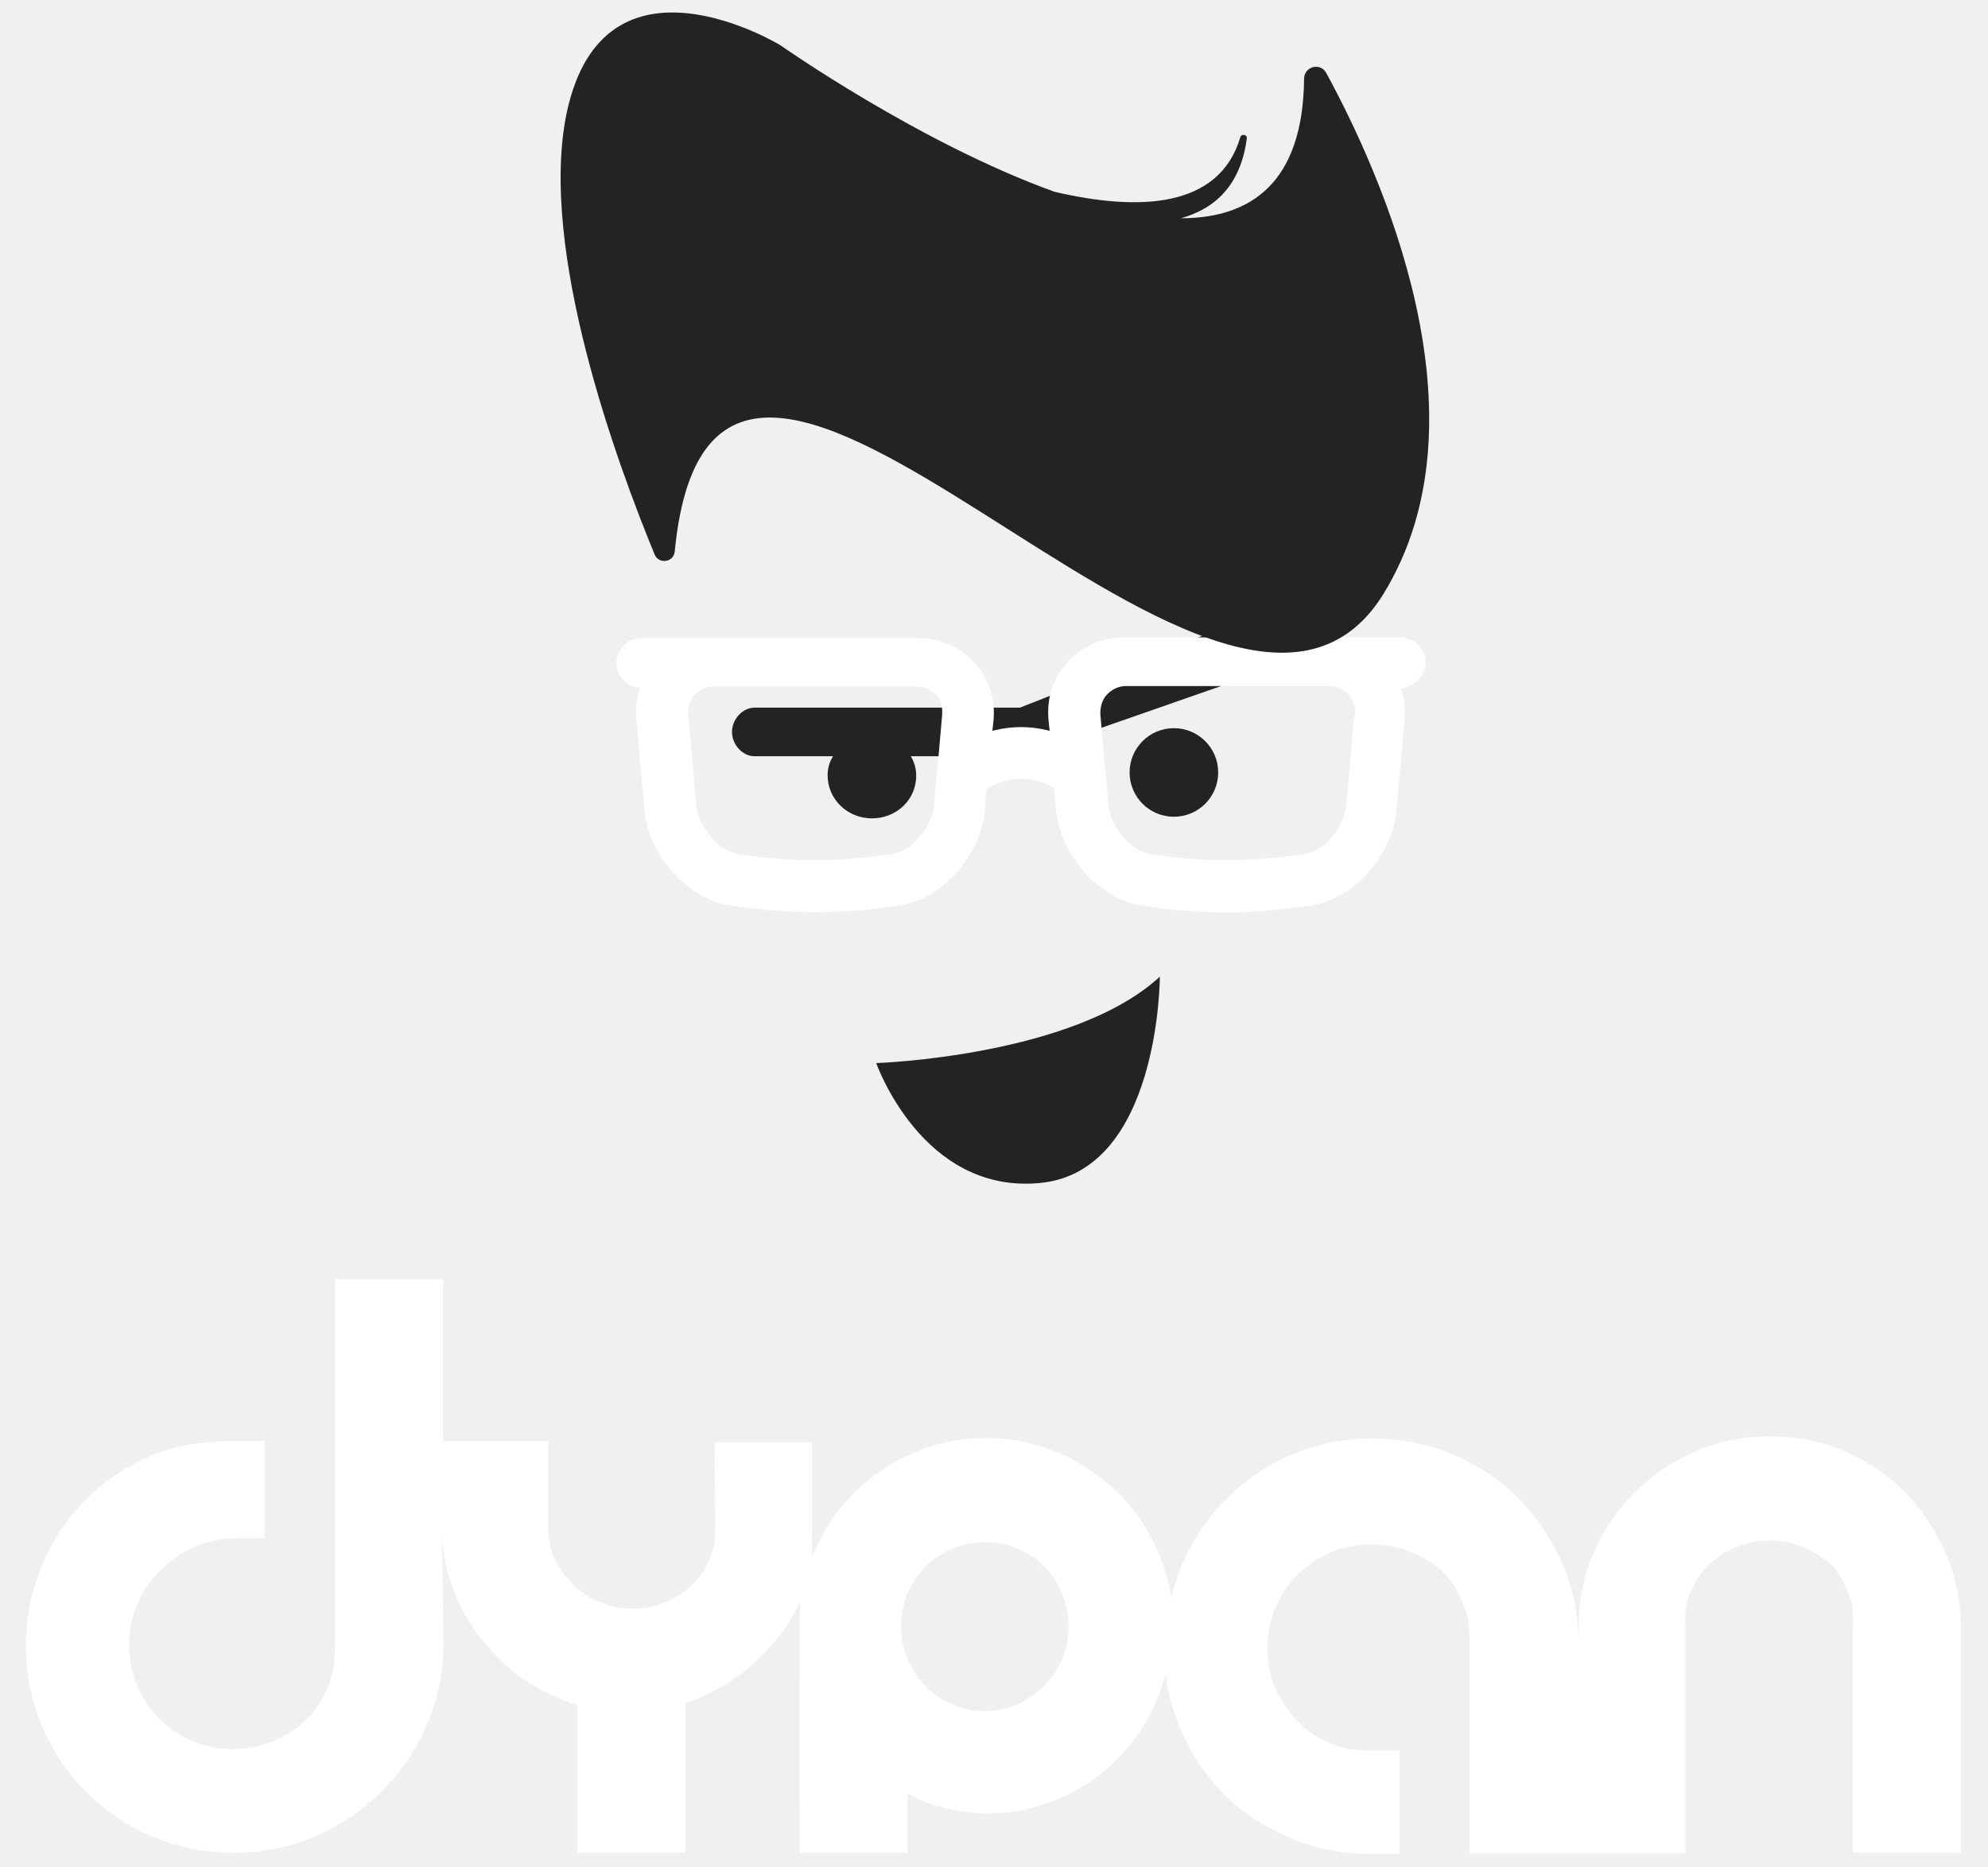
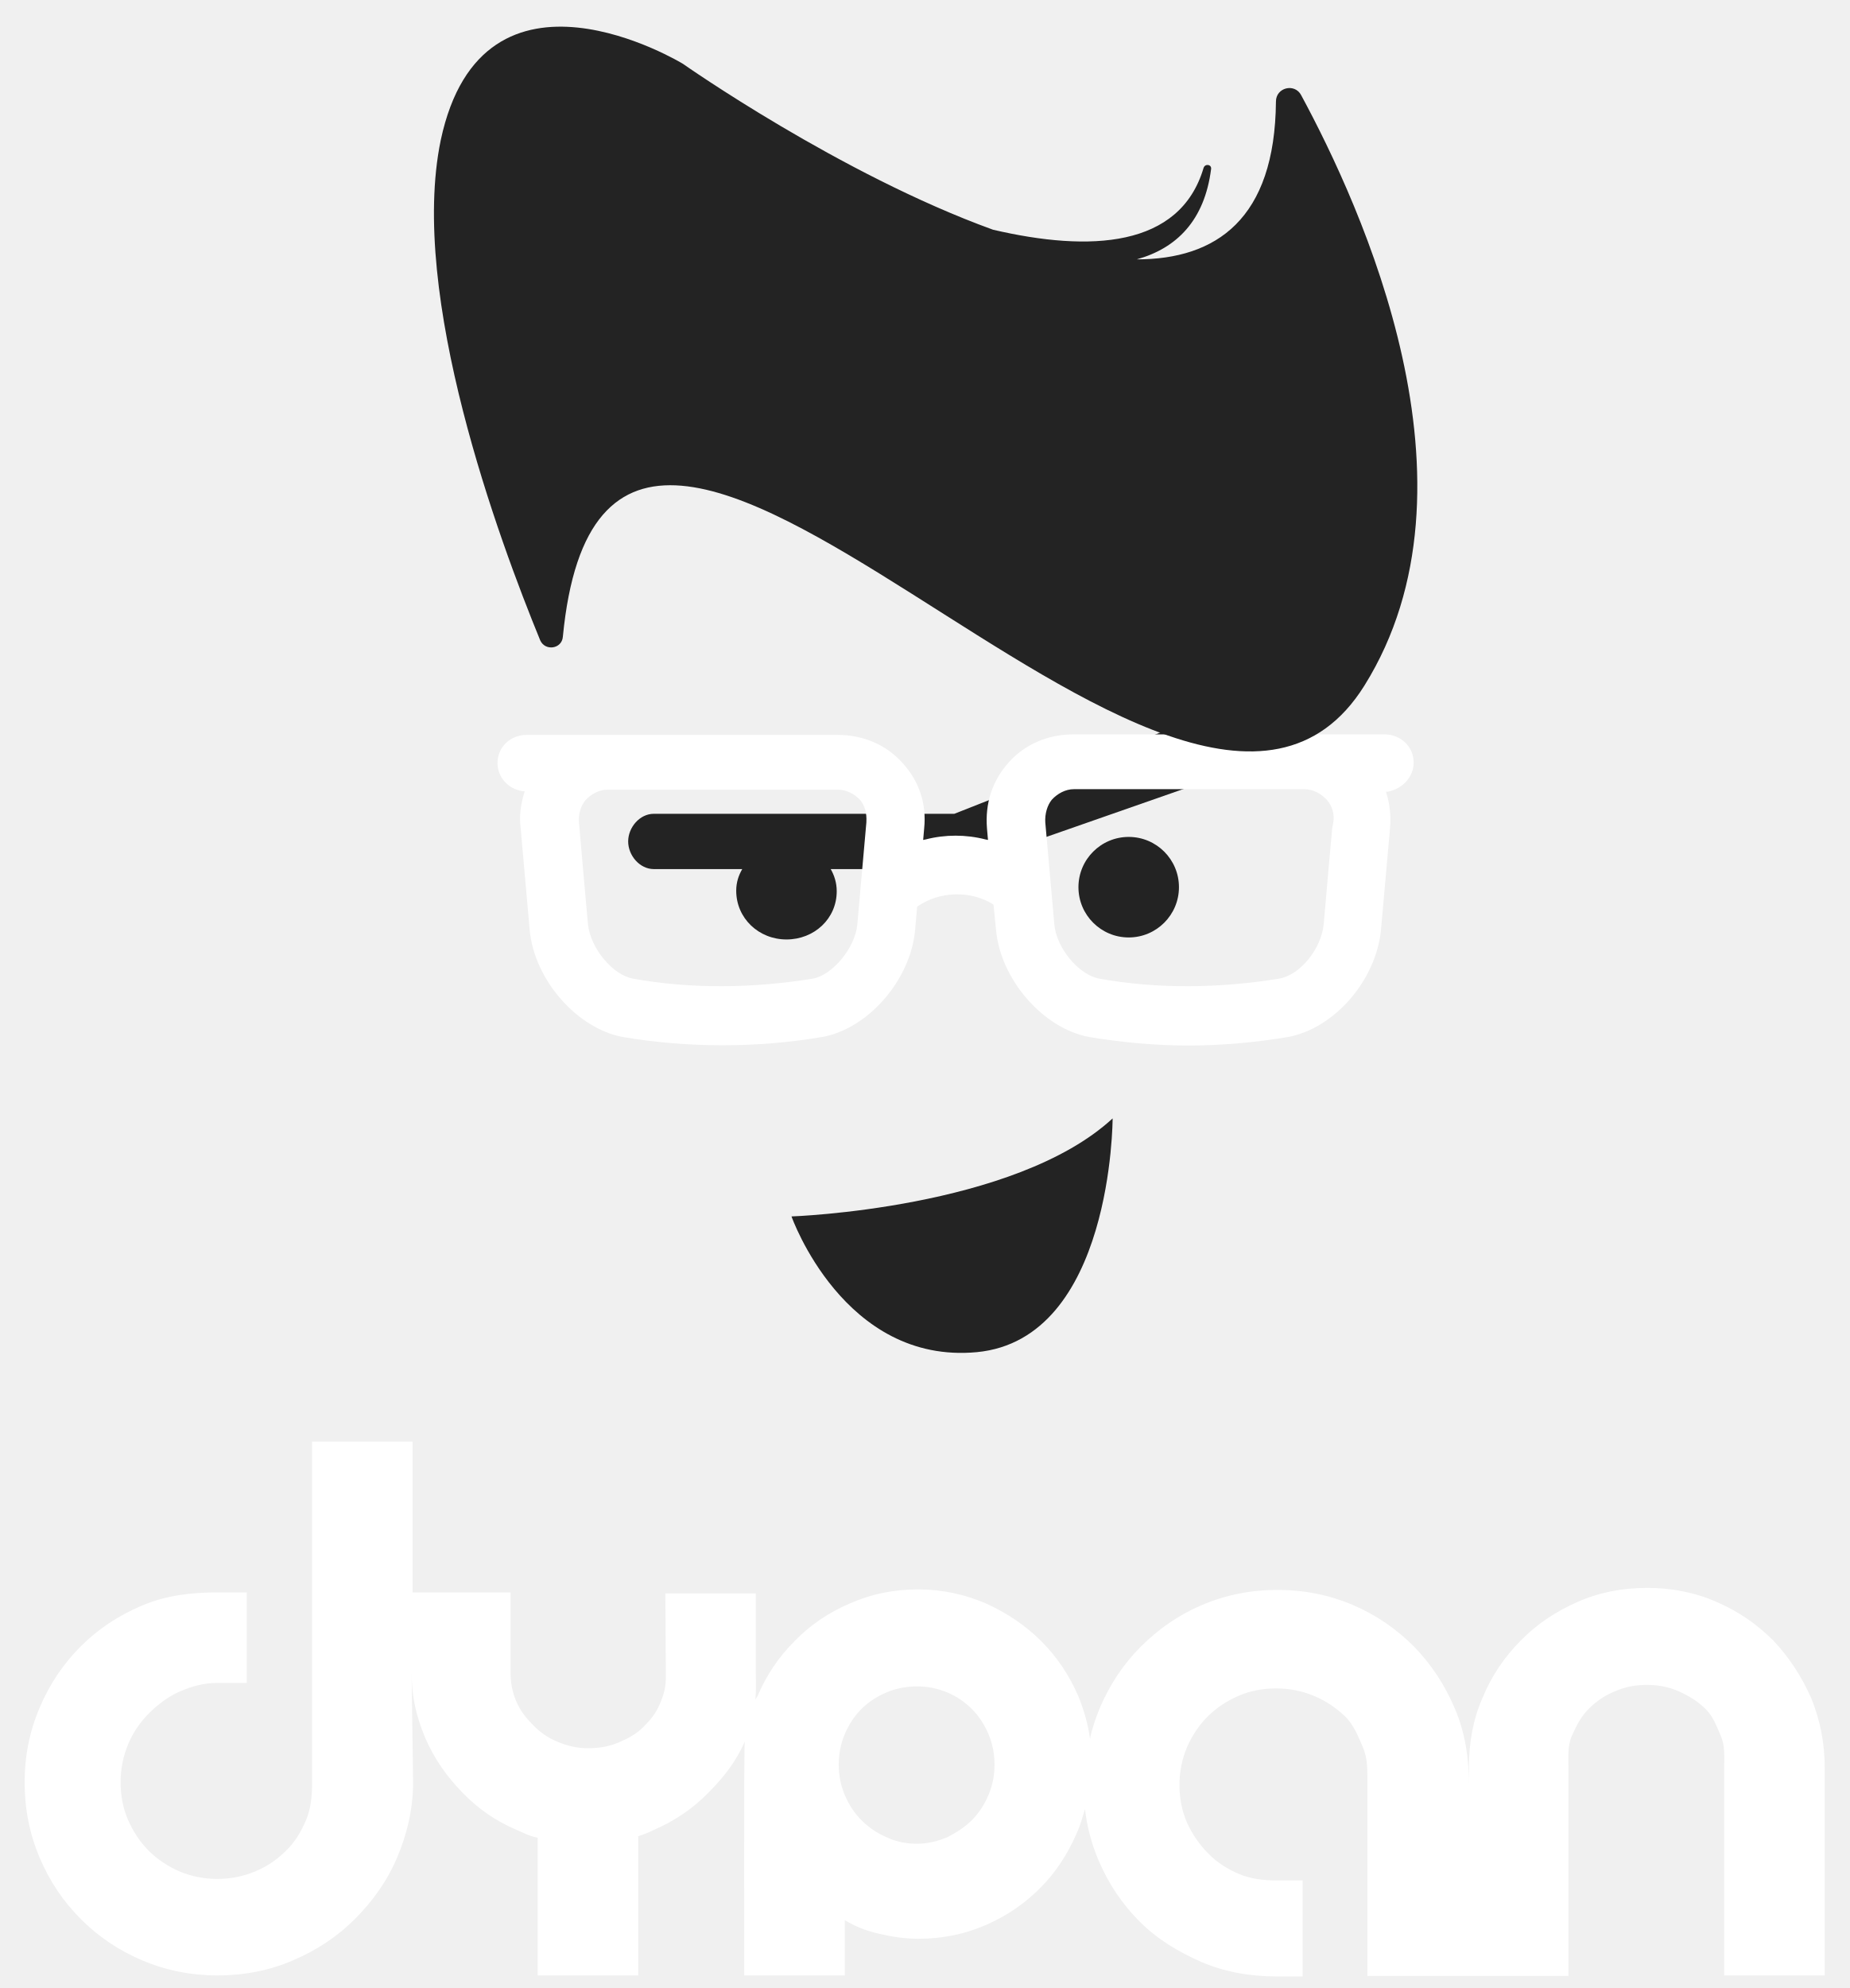
- <svg xmlns="http://www.w3.org/2000/svg" version="1.1" id="Capa_1" x="0px" y="0px" viewBox="0 0 368 345.5" style="enable-background:new 0 0 368 345.5;" xml:space="preserve">
-   <style type="text/css">
- 	.st0{fill:none;}
- 	.st1{fill:#FFFFFF;}
- 	.st2{fill:#232323;}
- </style>
-   <g id="XMLID_24_">
-     <g id="XMLID_270_">
-       <path id="XMLID_364_" class="st0" d="M193.2,290c-1.4-1.4-3.1-2.5-4.9-3.3c-1.9-0.8-3.9-1.2-6-1.2c-2.2,0-4.2,0.4-6.1,1.2    c-1.9,0.8-3.6,1.9-5,3.3c-1.4,1.4-2.5,3.1-3.3,5s-1.2,3.9-1.2,6.1c0,2.1,0.4,4.1,1.2,6c0.8,1.9,1.9,3.6,3.3,5    c1.4,1.4,3.1,2.5,5,3.4c1.9,0.8,3.9,1.3,6.1,1.3c2.1,0,4.1-0.4,6-1.3c1.9-0.8,3.5-2,4.9-3.4c1.4-1.4,2.5-3.1,3.3-5    c0.8-1.9,1.2-3.9,1.2-6c0-2.2-0.4-4.2-1.2-6.1C195.8,293.1,194.6,291.4,193.2,290z" />
-       <path id="XMLID_271_" class="st1" d="M360.3,287.8c-1.9-4.3-4.4-8.1-7.5-11.4c-3.2-3.2-6.9-5.8-11.3-7.7c-4.3-1.9-9-2.8-13.8-2.8    c-5,0-9.6,0.9-13.9,2.8s-8.1,4.4-11.3,7.7c-3.2,3.2-5.8,7-7.6,11.4c-1.9,4.3-2.7,9-2.7,13.8v3.3c0-5.3-0.8-10.3-2.8-15    c-2-4.7-4.7-8.8-8.1-12.3c-3.5-3.5-7.5-6.3-12.2-8.3c-4.7-2-9.7-3-15-3c-5.3,0-10.3,1-15,3c-4.7,2-8.7,4.8-12.2,8.3    c-3.5,3.5-6.2,7.6-8.2,12.3c-0.8,2-1.5,4-1.9,6c-0.4-2.9-1.2-5.7-2.3-8.4c-1.8-4.2-4.3-7.9-7.4-11s-6.8-5.6-11-7.5    c-4.2-1.8-8.7-2.8-13.5-2.8c-4.8,0-9.3,0.9-13.6,2.8c-4.2,1.8-7.9,4.3-11,7.5c-3.2,3.2-5.6,6.8-7.4,11c-0.1,0.2-0.3,0.4-0.4,0.6    c0.2-1.7,0.1-3.4,0.1-5.1V267h-18l0.1,16.6c0,2.1-0.4,3.5-1.2,5.4c-0.8,1.9-1.9,3.2-3.3,4.6c-1.4,1.4-3.1,2.3-5,3.1    c-1.9,0.8-3.9,1.1-6.1,1.1c-2.1,0-4.1-0.5-6-1.3c-1.9-0.8-3.5-1.9-4.9-3.4c-1.4-1.4-2.5-2.8-3.3-4.7c-0.8-1.9-1.1-3.7-1.1-5.7    l0-15.9H82v-30H62v67.8c0,2.6-0.2,5.1-1.2,7.5c-1,2.3-2.2,4.4-4,6.1c-1.7,1.7-3.7,3.1-6.1,4.1c-2.4,1-4.9,1.5-7.6,1.5    c-2.6,0-5.1-0.5-7.5-1.5c-2.3-1-4.4-2.4-6.1-4.1c-1.7-1.7-3.1-3.8-4.1-6.1c-1-2.3-1.5-4.8-1.5-7.5c0-2.7,0.5-5.2,1.5-7.6    c1-2.4,2.4-4.4,4.2-6.2c1.7-1.7,3.8-3.3,6.1-4.3c2.3-1,4.8-1.7,7.5-1.7H49v-18h-5.8c-5.3,0-10.3,0.6-15,2.6    c-4.7,2-8.7,4.6-12.2,8.1c-3.5,3.5-6.2,7.5-8.2,12.2c-2,4.7-3,9.6-3,14.9c0,5.3,1,10.3,3,15c2,4.7,4.7,8.7,8.2,12.2    c3.5,3.5,7.5,6.2,12.2,8.2c4.7,2,9.7,3,15,3c5.3,0,10.4-1,15-3c4.7-2,8.8-4.7,12.3-8.2c3.5-3.5,6.4-7.5,8.4-12.2    c2-4.7,3.2-9.7,3.2-15l-0.3-22.1c0,5,0.9,8.9,2.7,13.2c1.8,4.2,4.3,7.7,7.4,10.9c3.1,3.2,6.5,5.6,10.7,7.4    c1.5,0.6,2.3,1.2,4.3,1.6V343h20v-27.7c1-0.3,2-0.7,3-1.2c4.2-1.8,7.9-4.3,11-7.5c3.1-3.1,5.4-6.1,7.2-10.1    c-0.2,1.6-0.1,46.5-0.1,46.5H168v-11c2,1.2,4.1,2.1,6.8,2.7c2.6,0.6,5,1,7.9,1c4.8,0,9.1-0.9,13.3-2.7c4.2-1.8,7.8-4.3,10.9-7.4    c3.1-3.1,5.5-6.8,7.3-11c0.7-1.5,1.1-3.1,1.6-4.7c0.4,3.5,1.3,6.9,2.7,10.2c2,4.7,4.7,8.7,8.2,12.2c3.5,3.5,7.5,5.9,12.2,8    c4.7,2,9.7,2.9,15,2.9h5.2v-19.1l-5.2,0c-2.6,0-5.1-0.3-7.5-1.3c-2.3-1-4.4-2.3-6.1-4.1c-1.7-1.7-3.1-3.7-4.2-6.1    c-1-2.3-1.5-4.8-1.5-7.5c0-2.6,0.5-5.1,1.5-7.5c1-2.3,2.4-4.4,4.1-6.1c1.7-1.7,3.8-3.1,6.1-4.1c2.3-1,4.8-1.5,7.5-1.5    c2.7,0,5.2,0.5,7.6,1.5c2.4,1,4.4,2.4,6.2,4.1c1.7,1.7,2.5,3.8,3.5,6.1c1,2.3,0.9,4.8,0.9,7.5v38h19.9H312v-41.3    c0-2.3-0.2-4.5,0.7-6.5c0.9-2,1.8-3.8,3.3-5.3c1.5-1.5,3.2-2.7,5.2-3.5c2-0.9,4.1-1.3,6.4-1.3c2.3,0,4.4,0.4,6.4,1.3    c2,0.9,3.8,2,5.3,3.5c1.5,1.5,2.1,3.2,3,5.3c0.9,2,0.7,4.2,0.7,6.5V343h20v-41.3C363,296.8,362.1,292.2,360.3,287.8z M196.6,307.1    c-0.8,1.9-1.9,3.6-3.3,5c-1.4,1.4-3.1,2.5-4.9,3.4c-1.9,0.8-3.9,1.3-6,1.3c-2.2,0-4.2-0.4-6.1-1.3c-1.9-0.8-3.6-2-5-3.4    c-1.4-1.4-2.5-3.1-3.3-5c-0.8-1.9-1.2-3.9-1.2-6c0-2.2,0.4-4.2,1.2-6.1s1.9-3.6,3.3-5c1.4-1.4,3.1-2.5,5-3.3    c1.9-0.8,3.9-1.2,6.1-1.2c2.1,0,4.1,0.4,6,1.2c1.9,0.8,3.5,1.9,4.9,3.3c1.4,1.4,2.5,3.1,3.3,5c0.8,1.9,1.2,3.9,1.2,6.1    C197.8,303.2,197.4,305.2,196.6,307.1z" />
-     </g>
-     <g id="XMLID_228_">
-       <path id="XMLID_229_" class="st2" d="M192.5,219c22.2-2.1,22.2-38.2,22.2-38.2c-16,14.8-52.5,16-52.5,16S170.7,221.1,192.5,219z" />
-     </g>
-     <path id="XMLID_227_" class="st2" d="M236.3,112.3L188.8,131h-7.2h-41.9c-2.3,0-4.2,2.2-4.2,4.5c0,2.3,1.9,4.5,4.2,4.5h14.5   c-0.6,1-1,2.1-1,3.5c0,4.5,3.7,8,8.2,8c4.5,0,8.2-3.4,8.2-7.9c0-1.4-0.4-2.6-1-3.6h13h7.2l51-17.8c2.1-0.7,3.5-2.8,3.5-5   C243.3,113.6,239.6,111,236.3,112.3z" />
-     <circle id="XMLID_224_" class="st2" cx="217.3" cy="143" r="8.2" />
-     <path id="XMLID_192_" class="st0" d="M245.9,127h-37.6c-1.4,0-2.7,0.7-3.6,1.7c-0.8,1-1.2,2.4-1.1,3.8c0.4,4.8,0.9,10,1.5,16.6   c0.3,3.9,4,8.3,7.4,8.9c9.6,1.6,19.7,1.6,29.3,0c3.4-0.6,7-5,7.3-8.9c0.5-5.8,1-11,1.4-15.8l0.1-0.9c0.1-1.4-0.3-2.8-1.1-3.7   C248.7,127.7,247.4,127,245.9,127z" />
-     <path id="XMLID_191_" class="st0" d="M169.6,127H132c-1.4,0-2.7,0.7-3.6,1.7c-0.8,0.9-1.2,2.3-1.1,3.6c0.5,5.7,1,11.4,1.5,16.8   c0.4,3.9,4,8.3,7.4,8.9c9.6,1.6,19.7,1.6,29.3,0c3.3-0.6,7-5.1,7.3-8.9c0.6-6.5,1.1-11.9,1.5-16.7l0-0.1c0.1-1.4-0.2-2.6-1.1-3.6   C172.4,127.7,171.1,127,169.6,127z" />
-     <path id="XMLID_26_" class="st1" d="M263.9,122.6c0-2.6-2.1-4.6-4.8-4.6h-50.9c-4.1,0-7.9,1.6-10.6,4.6c-2.7,3-3.9,6.7-3.5,10.8   l0.2,1.9l-0.4-0.1c-3.2-0.8-6.6-0.8-9.8,0l-0.4,0.1l0.2-1.9c0.4-4-0.8-7.7-3.5-10.7c-2.7-3-6.5-4.6-10.7-4.6h-50.8   c-2.6,0-4.8,2-4.8,4.6c0,2.4,1.8,4.3,4.1,4.6l0.3,0l-0.1,0.3c-0.6,1.9-0.8,3.8-0.6,5.7c0.5,5.7,1,11.3,1.5,16.7   c0.7,8.1,7.7,16.1,15.2,17.5c10.7,1.8,22,1.8,32.6,0c7.5-1.3,14.5-9.3,15.2-17.5l0.3-3.8l0.1-0.1c3.6-2.5,8.6-2.6,12.3-0.3l0.1,0.1   l0.4,4.1c0.7,8.1,7.7,16.1,15.2,17.5c5.4,0.9,10.9,1.4,16.3,1.4c5.4,0,10.9-0.5,16.3-1.4c7.6-1.4,14.4-9.2,15.2-17.5   c0.5-5.6,1-11.2,1.5-16.6c0.2-1.9,0-3.9-0.6-5.7l-0.1-0.3l0.3,0C262.1,126.9,263.9,125,263.9,122.6z M174.4,132.3l0,0.1   c-0.4,4.8-0.9,10.1-1.5,16.7c-0.3,3.8-4,8.3-7.3,8.9c-9.6,1.6-19.8,1.7-29.3,0c-3.4-0.6-7-5-7.4-8.9c-0.5-5.4-1-11.1-1.5-16.8   c-0.1-1.4,0.3-2.6,1.1-3.5c0.9-1,2.2-1.7,3.6-1.7h37.6c1.5,0,2.8,0.7,3.7,1.7C174.2,129.7,174.5,130.9,174.4,132.3z M250.6,133.3   c-0.4,4.8-0.9,9.9-1.4,15.8c-0.4,4-3.9,8.3-7.3,8.9c-9.6,1.6-19.8,1.7-29.3,0c-3.4-0.6-7.1-5-7.4-8.9c-0.6-6.6-1.1-11.9-1.5-16.7   c-0.1-1.4,0.3-2.8,1.1-3.7c0.9-1,2.2-1.7,3.6-1.7h37.6c1.5,0,2.8,0.7,3.7,1.7c0.9,1,1.3,2.4,1.1,3.8L250.6,133.3z" />
-     <path id="XMLID_25_" class="st2" d="M245.5,13.5c-1.1-2-4.1-1.2-4.1,1.1c-0.2,19.2-9.8,25.8-22.8,25.8c6.5-1.8,11.1-6.3,12.2-14.8   c0.1-0.7-1-0.9-1.2-0.2c-3.9,13.1-18.6,13.8-34.4,10.1c-25-9-50.7-27.1-50.7-27.1s-32.7-20-39.6,12.5c-5.3,25.4,9.5,65.3,16.3,81.8   c0.8,1.8,3.5,1.4,3.7-0.6c7.5-77.6,101,56.1,131.1,8C276.3,77.3,255.4,31.7,245.5,13.5z" />
+ <svg xmlns="http://www.w3.org/2000/svg" version="1.1" id="Capa_1" x="0px" y="0px" viewBox="-1315 1278.5 368 395.5" enable-background="new -1315 1278.5 368 395.5" xml:space="preserve">
+   <g id="XMLID_270_">
+     <path id="XMLID_364_" fill="none" d="M-1121.7,1618.5c-1.4-1.4-3.1-2.5-4.9-3.3c-1.9-0.8-3.9-1.2-6-1.2c-2.2,0-4.2,0.4-6.1,1.2   c-1.9,0.8-3.6,1.9-5,3.3c-1.4,1.4-2.5,3.1-3.3,5c-0.8,1.9-1.2,3.9-1.2,6.1c0,2.1,0.4,4.1,1.2,6s1.9,3.6,3.3,5   c1.4,1.4,3.1,2.5,5,3.4c1.9,0.8,3.9,1.3,6.1,1.3c2.1,0,4.1-0.4,6-1.3c1.9-0.8,3.5-2,4.9-3.4c1.4-1.4,2.5-3.1,3.3-5   c0.8-1.9,1.2-3.9,1.2-6c0-2.2-0.4-4.2-1.2-6.1C-1119.1,1621.6-1120.3,1619.9-1121.7,1618.5z" />
+     <path id="XMLID_271_" fill="#FFFFFF" d="M-954.6,1616.3c-1.9-4.3-4.4-8.1-7.5-11.4c-3.2-3.2-6.9-5.8-11.3-7.7   c-4.3-1.9-9-2.8-13.8-2.8c-5,0-9.6,0.9-13.9,2.8s-8.1,4.4-11.3,7.7c-3.2,3.2-5.8,7-7.6,11.4c-1.9,4.3-2.7,9-2.7,13.8v3.3   c0-5.3-0.8-10.3-2.8-15c-2-4.7-4.7-8.8-8.1-12.3c-3.5-3.5-7.5-6.3-12.2-8.3c-4.7-2-9.7-3-15-3c-5.3,0-10.3,1-15,3   c-4.7,2-8.7,4.8-12.2,8.3s-6.2,7.6-8.2,12.3c-0.8,2-1.5,4-1.9,6c-0.4-2.9-1.2-5.7-2.3-8.4c-1.8-4.2-4.3-7.9-7.4-11   c-3.1-3.1-6.8-5.6-11-7.5c-4.2-1.8-8.7-2.8-13.5-2.8c-4.8,0-9.3,0.9-13.6,2.8c-4.2,1.8-7.9,4.3-11,7.5c-3.2,3.2-5.6,6.8-7.4,11   c-0.1,0.2-0.3,0.4-0.4,0.6c0.2-1.7,0.1-3.4,0.1-5.1v-16h-18l0.1,16.6c0,2.1-0.4,3.5-1.2,5.4c-0.8,1.9-1.9,3.2-3.3,4.6   s-3.1,2.3-5,3.1c-1.9,0.8-3.9,1.1-6.1,1.1c-2.1,0-4.1-0.5-6-1.3s-3.5-1.9-4.9-3.4c-1.4-1.4-2.5-2.8-3.3-4.7   c-0.8-1.9-1.1-3.7-1.1-5.7v-15.9h-19.5v-30h-20v67.8c0,2.6-0.2,5.1-1.2,7.5c-1,2.3-2.2,4.4-4,6.1c-1.7,1.7-3.7,3.1-6.1,4.1   c-2.4,1-4.9,1.5-7.6,1.5c-2.6,0-5.1-0.5-7.5-1.5c-2.3-1-4.4-2.4-6.1-4.1c-1.7-1.7-3.1-3.8-4.1-6.1c-1-2.3-1.5-4.8-1.5-7.5   c0-2.7,0.5-5.2,1.5-7.6s2.4-4.4,4.2-6.2c1.7-1.7,3.8-3.3,6.1-4.3c2.3-1,4.8-1.7,7.5-1.7h5.8v-18h-5.8c-5.3,0-10.3,0.6-15,2.6   c-4.7,2-8.7,4.6-12.2,8.1s-6.2,7.5-8.2,12.2c-2,4.7-3,9.6-3,14.9c0,5.3,1,10.3,3,15c2,4.7,4.7,8.7,8.2,12.2s7.5,6.2,12.2,8.2   c4.7,2,9.7,3,15,3c5.3,0,10.4-1,15-3c4.7-2,8.8-4.7,12.3-8.2s6.4-7.5,8.4-12.2c2-4.7,3.2-9.7,3.2-15l-0.3-22.1   c0,5,0.9,8.9,2.7,13.2c1.8,4.2,4.3,7.7,7.4,10.9c3.1,3.2,6.5,5.6,10.7,7.4c1.5,0.6,2.3,1.2,4.3,1.6v27.4h20v-27.7   c1-0.3,2-0.7,3-1.2c4.2-1.8,7.9-4.3,11-7.5c3.1-3.1,5.4-6.1,7.2-10.1c-0.2,1.6-0.1,46.5-0.1,46.5h20v-11c2,1.2,4.1,2.1,6.8,2.7   c2.6,0.6,5,1,7.9,1c4.8,0,9.1-0.9,13.3-2.7c4.2-1.8,7.8-4.3,10.9-7.4c3.1-3.1,5.5-6.8,7.3-11c0.7-1.5,1.1-3.1,1.6-4.7   c0.4,3.5,1.3,6.9,2.7,10.2c2,4.7,4.7,8.7,8.2,12.2s7.5,5.9,12.2,8c4.7,2,9.7,2.9,15,2.9h5.2v-19.1h-5.2c-2.6,0-5.1-0.3-7.5-1.3   c-2.3-1-4.4-2.3-6.1-4.1c-1.7-1.7-3.1-3.7-4.2-6.1c-1-2.3-1.5-4.8-1.5-7.5c0-2.6,0.5-5.1,1.5-7.5c1-2.3,2.4-4.4,4.1-6.1   c1.7-1.7,3.8-3.1,6.1-4.1c2.3-1,4.8-1.5,7.5-1.5c2.7,0,5.2,0.5,7.6,1.5c2.4,1,4.4,2.4,6.2,4.1c1.7,1.7,2.5,3.8,3.5,6.1   s0.9,4.8,0.9,7.5v38h19.9h20.1v-41.3c0-2.3-0.2-4.5,0.7-6.5s1.8-3.8,3.3-5.3s3.2-2.7,5.2-3.5c2-0.9,4.1-1.3,6.4-1.3   s4.4,0.4,6.4,1.3s3.8,2,5.3,3.5s2.1,3.2,3,5.3c0.9,2,0.7,4.2,0.7,6.5v41.2h20v-41.3C-951.9,1625.3-952.8,1620.7-954.6,1616.3z    M-1118.3,1635.6c-0.8,1.9-1.9,3.6-3.3,5s-3.1,2.5-4.9,3.4c-1.9,0.8-3.9,1.3-6,1.3c-2.2,0-4.2-0.4-6.1-1.3c-1.9-0.8-3.6-2-5-3.4   s-2.5-3.1-3.3-5c-0.8-1.9-1.2-3.9-1.2-6c0-2.2,0.4-4.2,1.2-6.1c0.8-1.9,1.9-3.6,3.3-5c1.4-1.4,3.1-2.5,5-3.3s3.9-1.2,6.1-1.2   c2.1,0,4.1,0.4,6,1.2s3.5,1.9,4.9,3.3c1.4,1.4,2.5,3.1,3.3,5c0.8,1.9,1.2,3.9,1.2,6.1C-1117.1,1631.7-1117.5,1633.7-1118.3,1635.6z   " />
  </g>
+   <g id="XMLID_228_">
+     <path id="XMLID_229_" fill="#232323" d="M-1120.6,1547.5c27-2.6,27-46.5,27-46.5c-19.5,18-63.9,19.5-63.9,19.5   S-1147.1,1550-1120.6,1547.5z" />
+   </g>
+   <path id="XMLID_227_" fill="#232323" d="M-1067.3,1417.6l-57.8,22.8h-8.8h-51c-2.8,0-5.1,2.7-5.1,5.5c0,2.8,2.3,5.5,5.1,5.5h17.6  c-0.7,1.2-1.2,2.6-1.2,4.3c0,5.5,4.5,9.7,10,9.7s10-4.1,10-9.6c0-1.7-0.5-3.2-1.2-4.4h15.8h8.8l62.1-21.7c2.6-0.9,4.3-3.4,4.3-6.1  C-1058.8,1419.2-1063.3,1416.1-1067.3,1417.6z" />
+   <circle id="XMLID_224_" fill="#232323" cx="-1090.4" cy="1455" r="10" />
+   <path id="XMLID_192_" fill="none" d="M-1055.6,1435.5h-45.8c-1.7,0-3.3,0.9-4.4,2.1c-1,1.2-1.5,2.9-1.3,4.6  c0.5,5.8,1.1,12.2,1.8,20.2c0.4,4.7,4.9,10.1,9,10.8c11.7,1.9,24,1.9,35.7,0c4.1-0.7,8.5-6.1,8.9-10.8c0.6-7.1,1.2-13.4,1.7-19.2  l0.1-1.1c0.1-1.7-0.4-3.4-1.3-4.5C-1052.2,1436.4-1053.8,1435.5-1055.6,1435.5z" />
+   <path id="XMLID_191_" fill="none" d="M-1148.5,1435.5h-45.8c-1.7,0-3.3,0.9-4.4,2.1c-1,1.1-1.5,2.8-1.3,4.4  c0.6,6.9,1.2,13.9,1.8,20.4c0.5,4.7,4.9,10.1,9,10.8c11.7,1.9,24,1.9,35.7,0c4-0.7,8.5-6.2,8.9-10.8c0.7-7.9,1.3-14.5,1.8-20.3v-0.1  c0.1-1.7-0.2-3.2-1.3-4.4C-1145.1,1436.4-1146.6,1435.5-1148.5,1435.5z" />
+   <path id="XMLID_26_" fill="#FFFFFF" d="M-1033.7,1430.2c0-3.2-2.6-5.6-5.8-5.6h-61.9c-5,0-9.6,1.9-12.9,5.6  c-3.3,3.7-4.7,8.2-4.3,13.1l0.2,2.3l-0.5-0.1c-3.9-1-8-1-11.9,0l-0.5,0.1l0.2-2.3c0.5-4.9-1-9.4-4.3-13c-3.3-3.7-7.9-5.6-13-5.6  h-61.8c-3.2,0-5.8,2.4-5.8,5.6c0,2.9,2.2,5.2,5,5.6h0.4l-0.1,0.4c-0.7,2.3-1,4.6-0.7,6.9c0.6,6.9,1.2,13.7,1.8,20.3  c0.9,9.9,9.4,19.6,18.5,21.3c13,2.2,26.8,2.2,39.7,0c9.1-1.6,17.6-11.3,18.5-21.3l0.4-4.6l0.1-0.1c4.4-3,10.5-3.2,15-0.4l0.1,0.1  l0.5,5c0.9,9.9,9.4,19.6,18.5,21.3c6.6,1.1,13.3,1.7,19.8,1.7s13.3-0.6,19.8-1.7c9.2-1.7,17.5-11.2,18.5-21.3  c0.6-6.8,1.2-13.6,1.8-20.2c0.2-2.3,0-4.7-0.7-6.9l-0.1-0.4h0.4C-1035.9,1435.4-1033.7,1433.1-1033.7,1430.2z M-1142.6,1442v0.1  c-0.5,5.8-1.1,12.3-1.8,20.3c-0.4,4.6-4.9,10.1-8.9,10.8c-11.7,1.9-24.1,2.1-35.7,0c-4.1-0.7-8.5-6.1-9-10.8  c-0.6-6.6-1.2-13.5-1.8-20.4c-0.1-1.7,0.4-3.2,1.3-4.3c1.1-1.2,2.7-2.1,4.4-2.1h45.8c1.8,0,3.4,0.9,4.5,2.1  C-1142.9,1438.8-1142.5,1440.3-1142.6,1442z M-1049.9,1443.2c-0.5,5.8-1.1,12-1.7,19.2c-0.5,4.9-4.7,10.1-8.9,10.8  c-11.7,1.9-24.1,2.1-35.7,0c-4.1-0.7-8.6-6.1-9-10.8c-0.7-8-1.3-14.5-1.8-20.3c-0.1-1.7,0.4-3.4,1.3-4.5c1.1-1.2,2.7-2.1,4.4-2.1  h45.8c1.8,0,3.4,0.9,4.5,2.1c1.1,1.2,1.6,2.9,1.3,4.6L-1049.9,1443.2z" />
+   <path id="XMLID_25_" fill="#232323" d="M-1056.1,1297.4c-1.3-2.4-5-1.5-5,1.3c-0.2,23.4-11.9,31.4-27.7,31.4  c7.9-2.2,13.5-7.7,14.8-18c0.1-0.9-1.2-1.1-1.5-0.2c-4.7,15.9-22.6,16.8-41.9,12.3c-30.4-11-61.7-33-61.7-33s-39.8-24.3-48.2,15.2  c-6.4,30.9,11.6,79.5,19.8,99.5c1,2.2,4.3,1.7,4.5-0.7c9.1-94.4,122.9,68.3,159.5,9.7C-1018.6,1375-1044.1,1319.6-1056.1,1297.4z" />
</svg>
